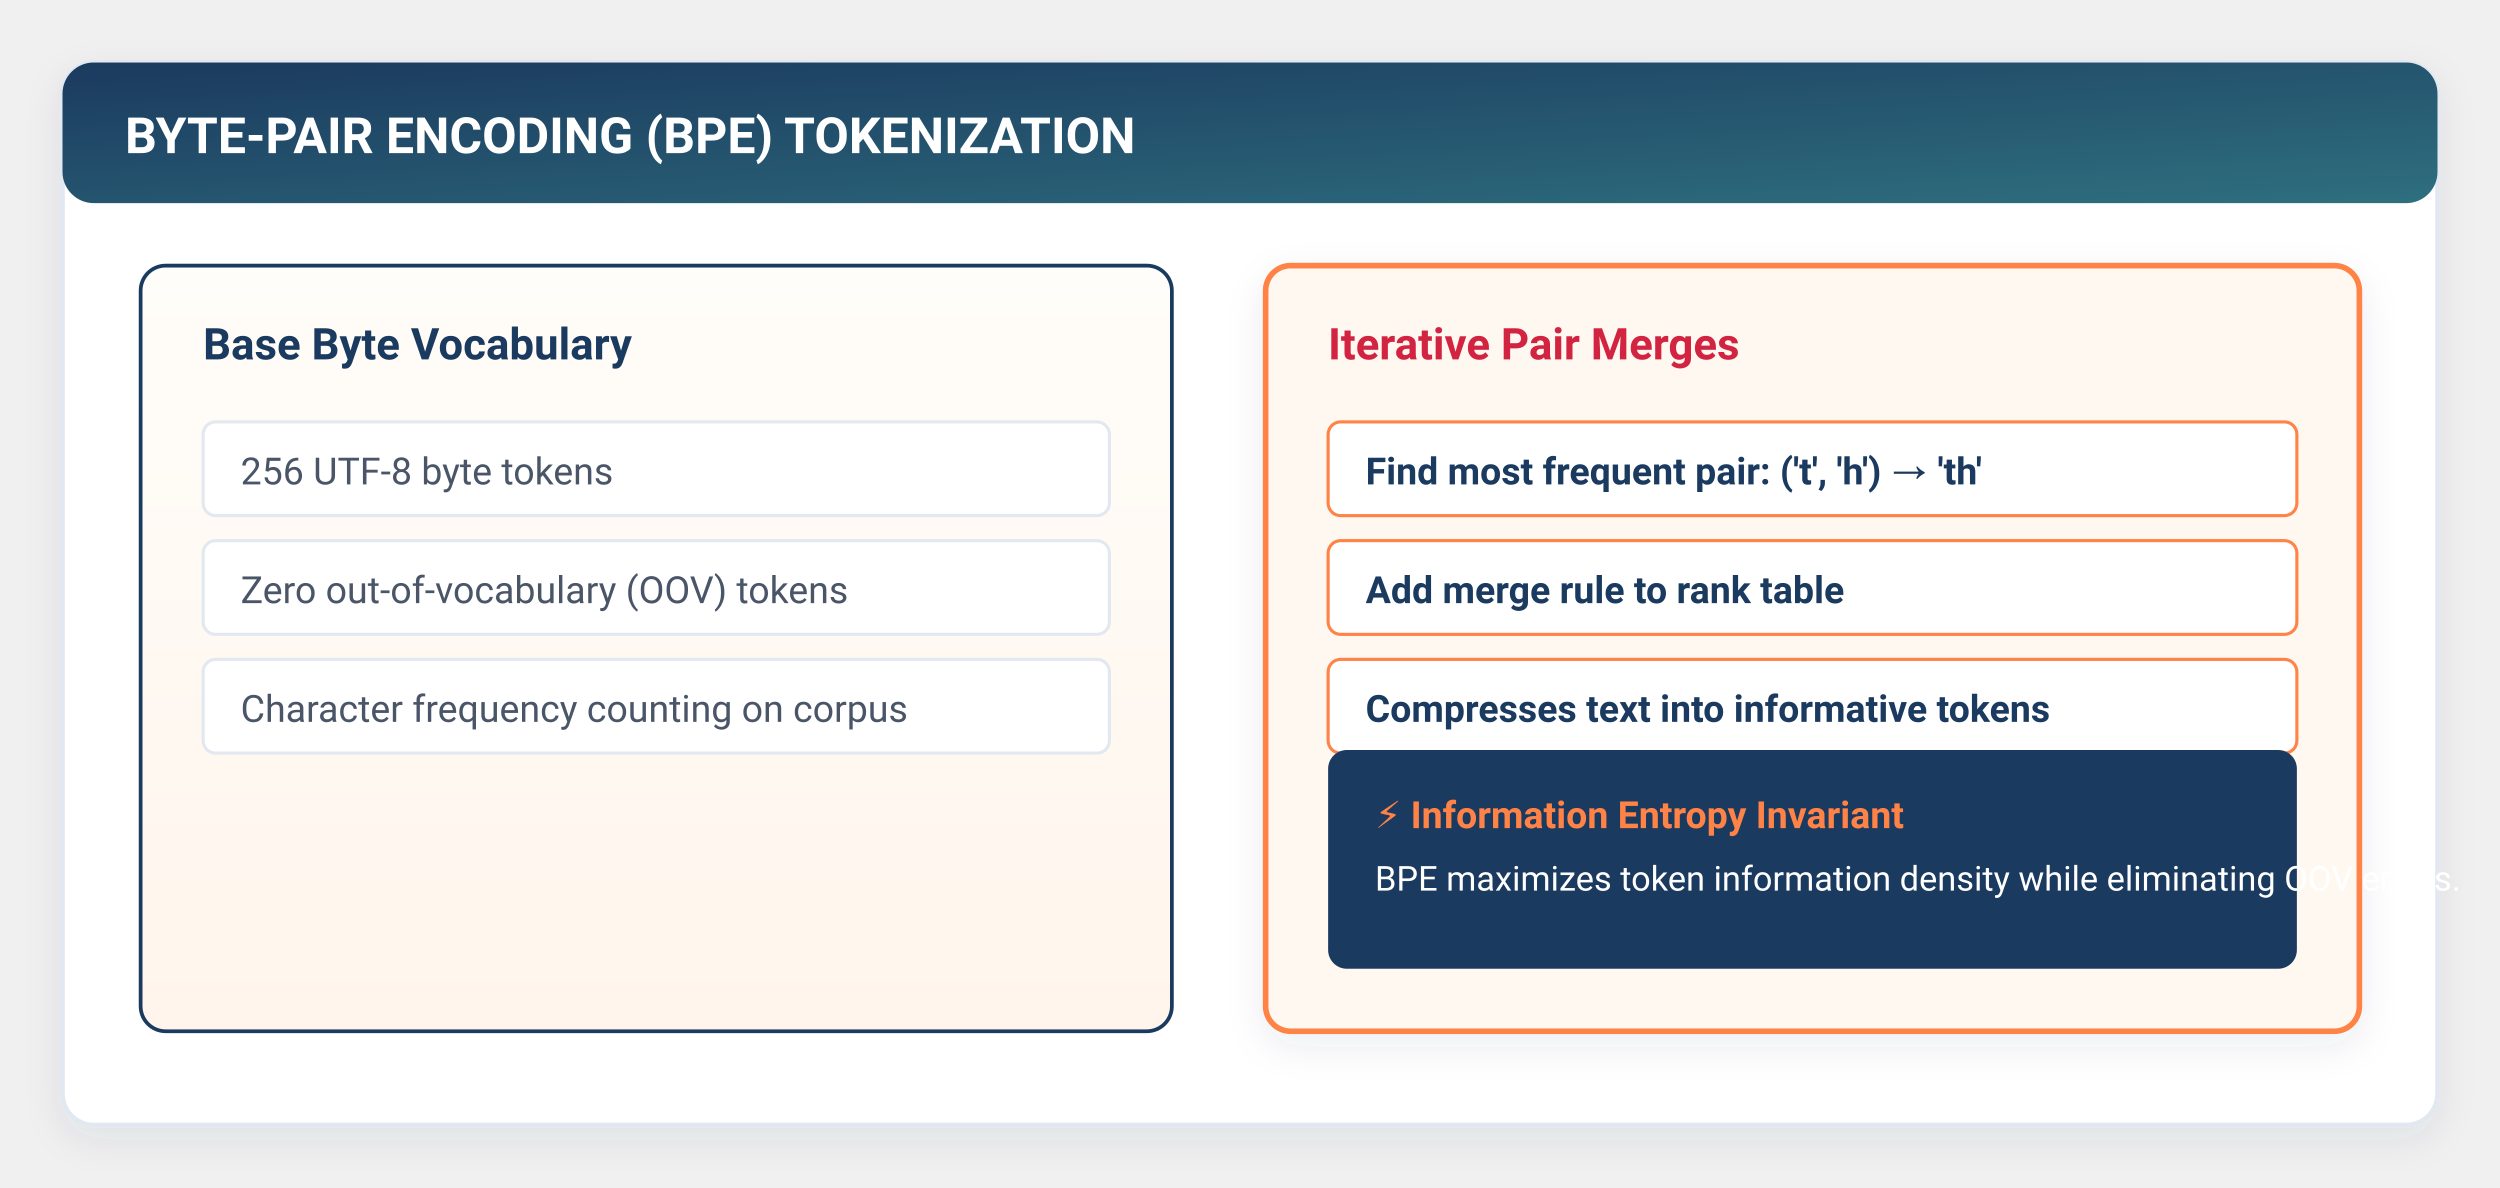
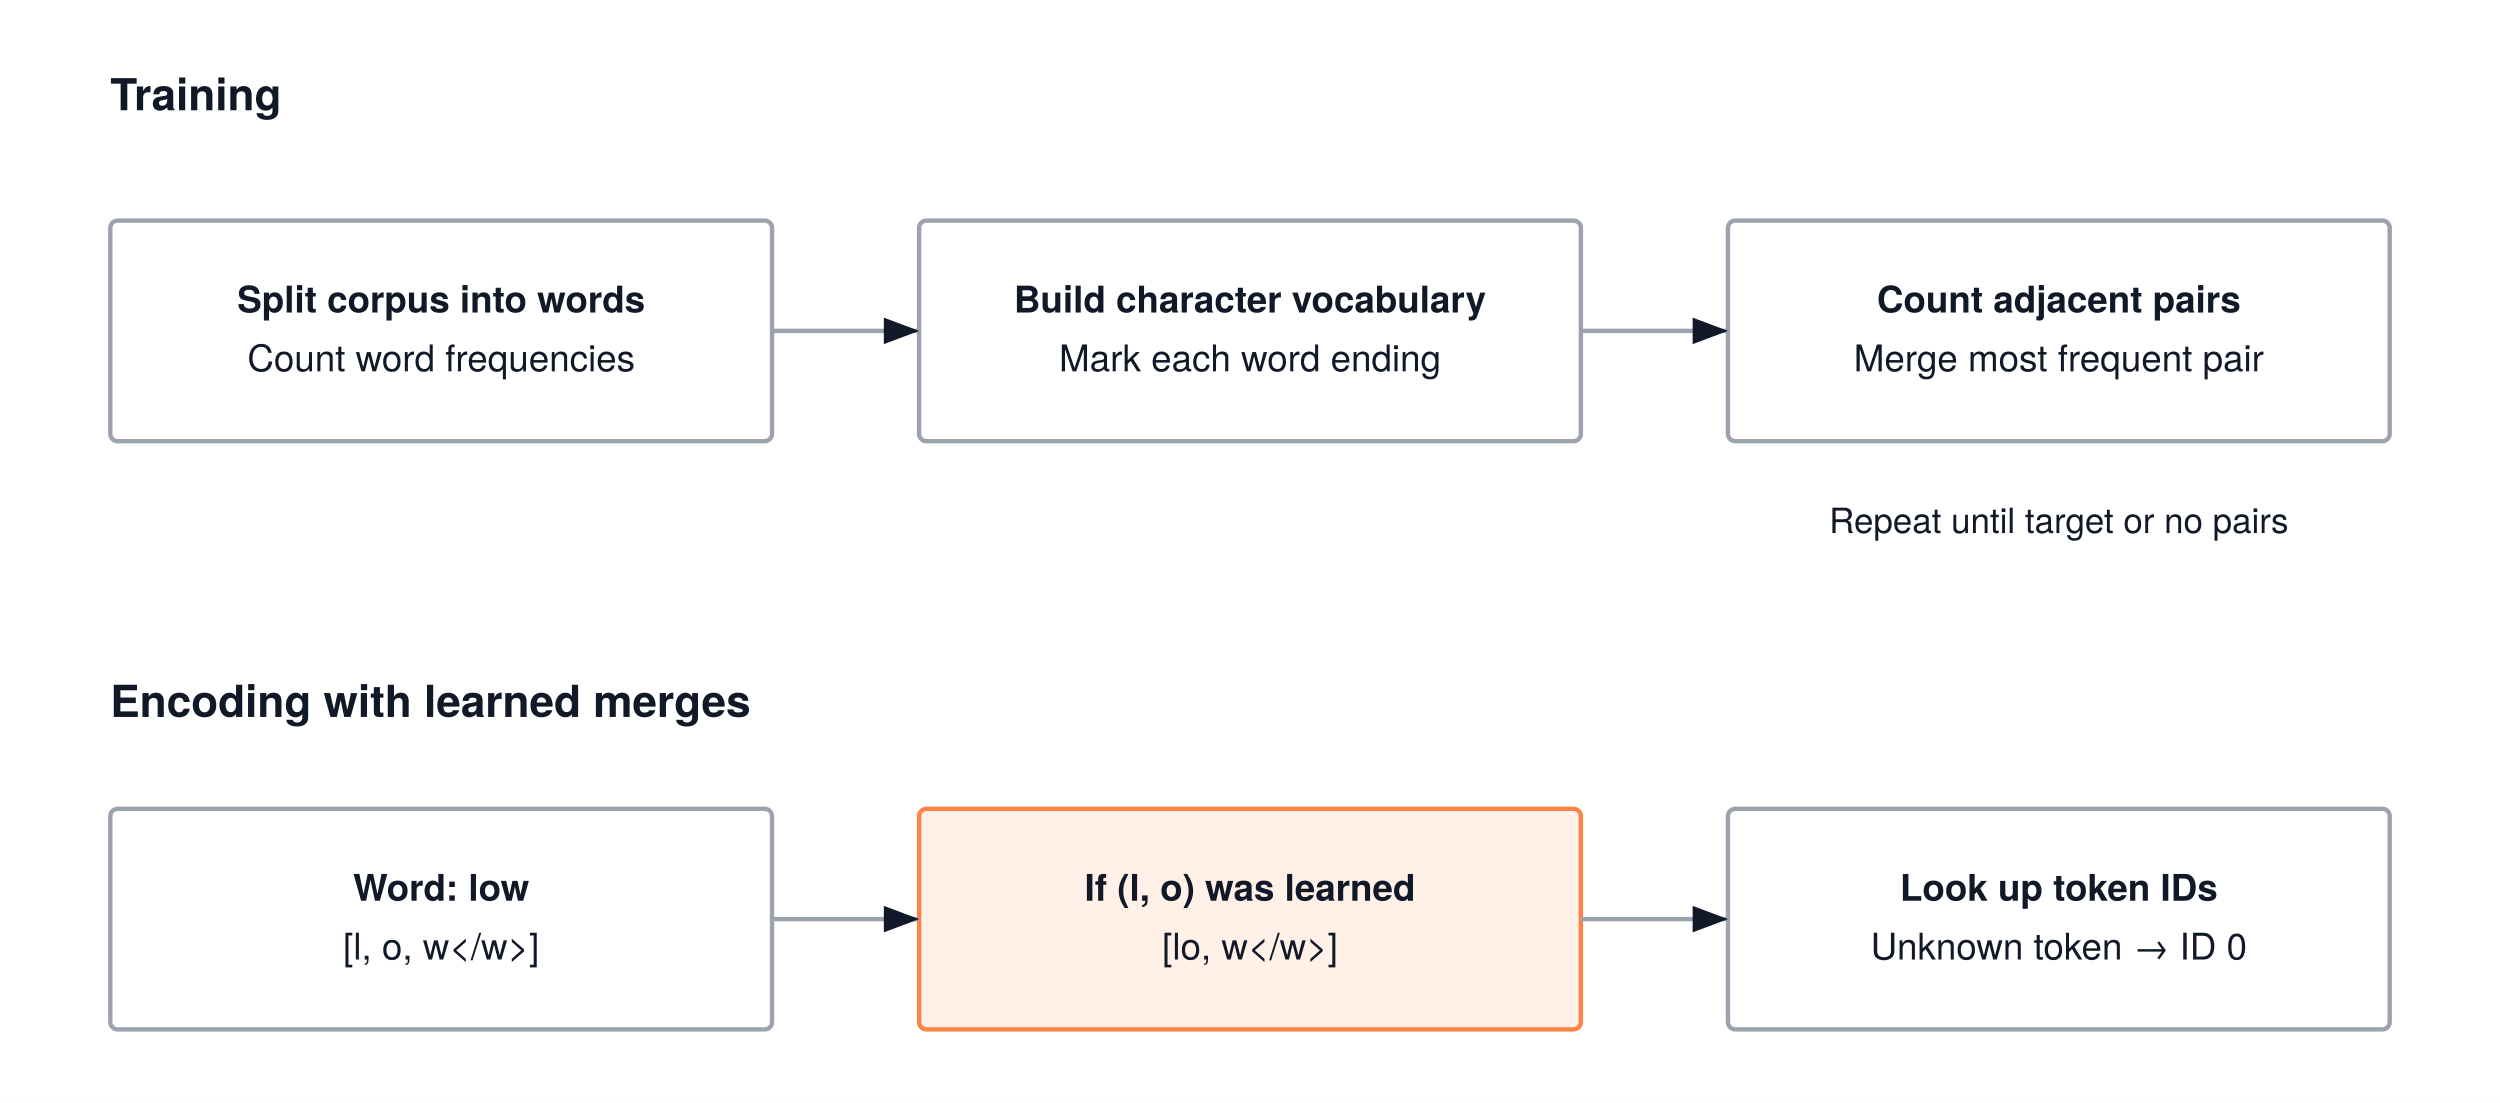
- <svg xmlns="http://www.w3.org/2000/svg" viewBox="0 0 800 380" width="100%" height="100%" style="background:#ffffff; font-family:-apple-system, BlinkMacSystemFont, 'Segoe UI', Roboto, Helvetica, Arial, sans-serif;">
+ <svg xmlns="http://www.w3.org/2000/svg" width="680" height="300" viewBox="0 0 680 300" font-family="'TeX Gyre Heros', -apple-system, BlinkMacSystemFont, 'Segoe UI', 'Helvetica Neue', Arial, sans-serif">
+   <rect width="680" height="300" fill="#FFFFFF" />
  <defs>
-     <filter id="cardShadow" x="-10%" y="-10%" width="120%" height="125%" filterUnits="userSpaceOnUse">
-       <feDropShadow dx="0" dy="4" stdDeviation="6" flood-color="#1B3A5F" flood-opacity="0.08" />
-     </filter>
-     <filter id="softGlow" x="-20%" y="-20%" width="140%" height="140%">
-       <feGaussianBlur stdDeviation="3" result="blur" />
-       <feComposite in="SourceGraphic" in2="blur" operator="over" />
-     </filter>
-     <linearGradient id="torchGrad" x1="0%" y1="0%" x2="100%" y2="100%">
-       <stop offset="0%" stop-color="#1B3A5F" />
-       <stop offset="100%" stop-color="#2E6F7E" />
-     </linearGradient>
-     <linearGradient id="flameGrad" x1="0%" y1="0%" x2="100%" y2="100%">
-       <stop offset="0%" stop-color="#FF8246" />
-       <stop offset="100%" stop-color="#FF5722" />
-     </linearGradient>
-     <linearGradient id="warmBgGrad" x1="0%" y1="0%" x2="0%" y2="100%">
-       <stop offset="0%" stop-color="#FFFDF9" />
-       <stop offset="100%" stop-color="#FFF5EC" />
-     </linearGradient>
-     <linearGradient id="highlightGrad" x1="0%" y1="0%" x2="100%" y2="0%">
-       <stop offset="0%" stop-color="#FF8246" stop-opacity="0.15" />
-       <stop offset="100%" stop-color="#FF8246" stop-opacity="0.02" />
-     </linearGradient>
-     <marker id="arrowOrange" markerWidth="10" markerHeight="7" refX="9" refY="3.5" orient="auto">
-       <polygon points="0 0, 10 3.5, 0 7" fill="#FF8246" />
+     <marker id="arrow" markerWidth="8" markerHeight="6" refX="8" refY="3" orient="auto">
+       <path d="M0,0 L8,3 L0,6 Z" fill="#111827" />
    </marker>
-     <marker id="arrowNavy" markerWidth="10" markerHeight="7" refX="9" refY="3.5" orient="auto">
-       <polygon points="0 0, 10 3.5, 0 7" fill="#1B3A5F" />
+     <marker id="blue" markerWidth="8" markerHeight="6" refX="8" refY="3" orient="auto">
+       <path d="M0,0 L8,3 L0,6 Z" fill="#4b5563" />
    </marker>
-     <marker id="arrowTeal" markerWidth="10" markerHeight="7" refX="9" refY="3.5" orient="auto">
-       <polygon points="0 0, 10 3.5, 0 7" fill="#2E6F7E" />
+     <marker id="orange" markerWidth="8" markerHeight="6" refX="8" refY="3" orient="auto">
+       <path d="M0,0 L8,3 L0,6 Z" fill="#ff8246" />
    </marker>
  </defs>
-   <rect x="20" y="20" width="760" height="340" rx="10" fill="#FFFFFF" stroke="#E2E8F0" stroke-width="1.5" filter="url(#cardShadow)" />
-   <rect x="20" y="20" width="760" height="45" rx="10" fill="url(#torchGrad)" />
-   <text x="40" y="49" fill="#FFFFFF" font-size="16" font-weight="700">BYTE-PAIR ENCODING (BPE) TOKENIZATION</text>
-   <rect x="45" y="85" width="330" height="245" rx="8" fill="url(#warmBgGrad)" stroke="#1B3A5F" stroke-width="1.2" />
-   <text x="65" y="115" fill="#1B3A5F" font-size="14" font-weight="700">Base Byte Vocabulary</text>
-   <g transform="translate(65, 135)" font-size="12" fill="#4A5568">
-     <rect x="0" y="0" width="290" height="30" rx="4" fill="#FFFFFF" stroke="#E2E8F0" />
-     <text x="12" y="20">256 UTF-8 byte tokens</text>
-     <rect x="0" y="38" width="290" height="30" rx="4" fill="#FFFFFF" stroke="#E2E8F0" />
-     <text x="12" y="58">Zero out-of-vocabulary (OOV) tokens</text>
-     <rect x="0" y="76" width="290" height="30" rx="4" fill="#FFFFFF" stroke="#E2E8F0" />
-     <text x="12" y="96">Character frequency counting on corpus</text>
-   </g>
-   <rect x="405" y="85" width="350" height="245" rx="8" fill="#FFF8F0" stroke="#FF8246" stroke-width="1.8" filter="url(#cardShadow)" />
-   <text x="425" y="115" fill="#D22341" font-size="14" font-weight="700">Iterative Pair Merges</text>
-   <g transform="translate(425, 135)" font-size="12" fill="#1B3A5F">
-     <rect x="0" y="0" width="310" height="30" rx="4" fill="#FFFFFF" stroke="#FF8246" stroke-width="1" />
-     <text x="12" y="20" font-weight="600">Find most frequent pair: ('t', 'h') → 'th'</text>
-     <rect x="0" y="38" width="310" height="30" rx="4" fill="#FFFFFF" stroke="#FF8246" stroke-width="1" />
-     <text x="12" y="58" font-weight="600">Add merge rule to rank table</text>
-     <rect x="0" y="76" width="310" height="30" rx="4" fill="#FFFFFF" stroke="#FF8246" stroke-width="1" />
-     <text x="12" y="96" font-weight="600">Compresses text into informative tokens</text>
-   </g>
-   <rect x="425" y="240" width="310" height="70" rx="6" fill="#1B3A5F" />
-   <text x="440" y="265" fill="#FF8246" font-size="12" font-weight="700">⚡ Information Entropy Invariant</text>
-   <text x="440" y="285" fill="#FFFFFF" font-size="11">BPE maximizes token information density while eliminating OOV errors.</text>
+   <text x="30" y="30" text-anchor="start" font-size="12" font-weight="700" fill="#111827">Training</text>
+   <rect x="30" y="60" width="180" height="60" rx="2" fill="#FFFFFF" stroke="#9ca3af" stroke-width="1.2" />
+   <text x="120.0" y="85.0" text-anchor="middle" font-size="10" font-weight="700" fill="#111827">Split corpus into words</text>
+   <text x="120.0" y="101.0" text-anchor="middle" font-size="10" font-weight="400" fill="#111827">Count word frequencies</text>
+   <rect x="250" y="60" width="180" height="60" rx="2" fill="#FFFFFF" stroke="#9ca3af" stroke-width="1.2" />
+   <text x="340.0" y="85.0" text-anchor="middle" font-size="10" font-weight="700" fill="#111827">Build character vocabulary</text>
+   <text x="340.0" y="101.0" text-anchor="middle" font-size="10" font-weight="400" fill="#111827">Mark each word ending</text>
+   <rect x="470" y="60" width="180" height="60" rx="2" fill="#FFFFFF" stroke="#9ca3af" stroke-width="1.2" />
+   <text x="560.0" y="85.0" text-anchor="middle" font-size="10" font-weight="700" fill="#111827">Count adjacent pairs</text>
+   <text x="560.0" y="101.0" text-anchor="middle" font-size="10" font-weight="400" fill="#111827">Merge most frequent pair</text>
+   <path d="M210,90 H250" fill="none" stroke="#9ca3af" stroke-width="1.2" marker-end="url(#arrow)" />
+   <path d="M430,90 H470" fill="none" stroke="#9ca3af" stroke-width="1.2" marker-end="url(#arrow)" />
+   <text x="560" y="145" text-anchor="middle" font-size="9.5" font-weight="400" fill="#111827">Repeat until target or no pairs</text>
+   <text x="30" y="195" text-anchor="start" font-size="12" font-weight="700" fill="#111827">Encoding with learned merges</text>
+   <rect x="30" y="220" width="180" height="60" rx="2" fill="#FFFFFF" stroke="#9ca3af" stroke-width="1.2" />
+   <text x="120.0" y="245.0" text-anchor="middle" font-size="10" font-weight="700" fill="#111827">Word: low</text>
+   <text x="120.0" y="261.0" text-anchor="middle" font-size="10" font-weight="400" fill="#111827">[l, o, w&lt;/w&gt;]</text>
+   <rect x="250" y="220" width="180" height="60" rx="2" fill="#fff1e8" stroke="#ff8246" stroke-width="1.2" />
+   <text x="340.0" y="245.0" text-anchor="middle" font-size="10" font-weight="700" fill="#111827">If (l, o) was learned</text>
+   <text x="340.0" y="261.0" text-anchor="middle" font-size="10" font-weight="400" fill="#111827">[lo, w&lt;/w&gt;]</text>
+   <rect x="470" y="220" width="180" height="60" rx="2" fill="#FFFFFF" stroke="#9ca3af" stroke-width="1.2" />
+   <text x="560.0" y="245.0" text-anchor="middle" font-size="10" font-weight="700" fill="#111827">Look up token IDs</text>
+   <text x="560.0" y="261.0" text-anchor="middle" font-size="10" font-weight="400" fill="#111827">Unknown token → ID 0</text>
+   <path d="M210,250 H250" fill="none" stroke="#9ca3af" stroke-width="1.2" marker-end="url(#arrow)" />
+   <path d="M430,250 H470" fill="none" stroke="#9ca3af" stroke-width="1.2" marker-end="url(#arrow)" />
</svg>
